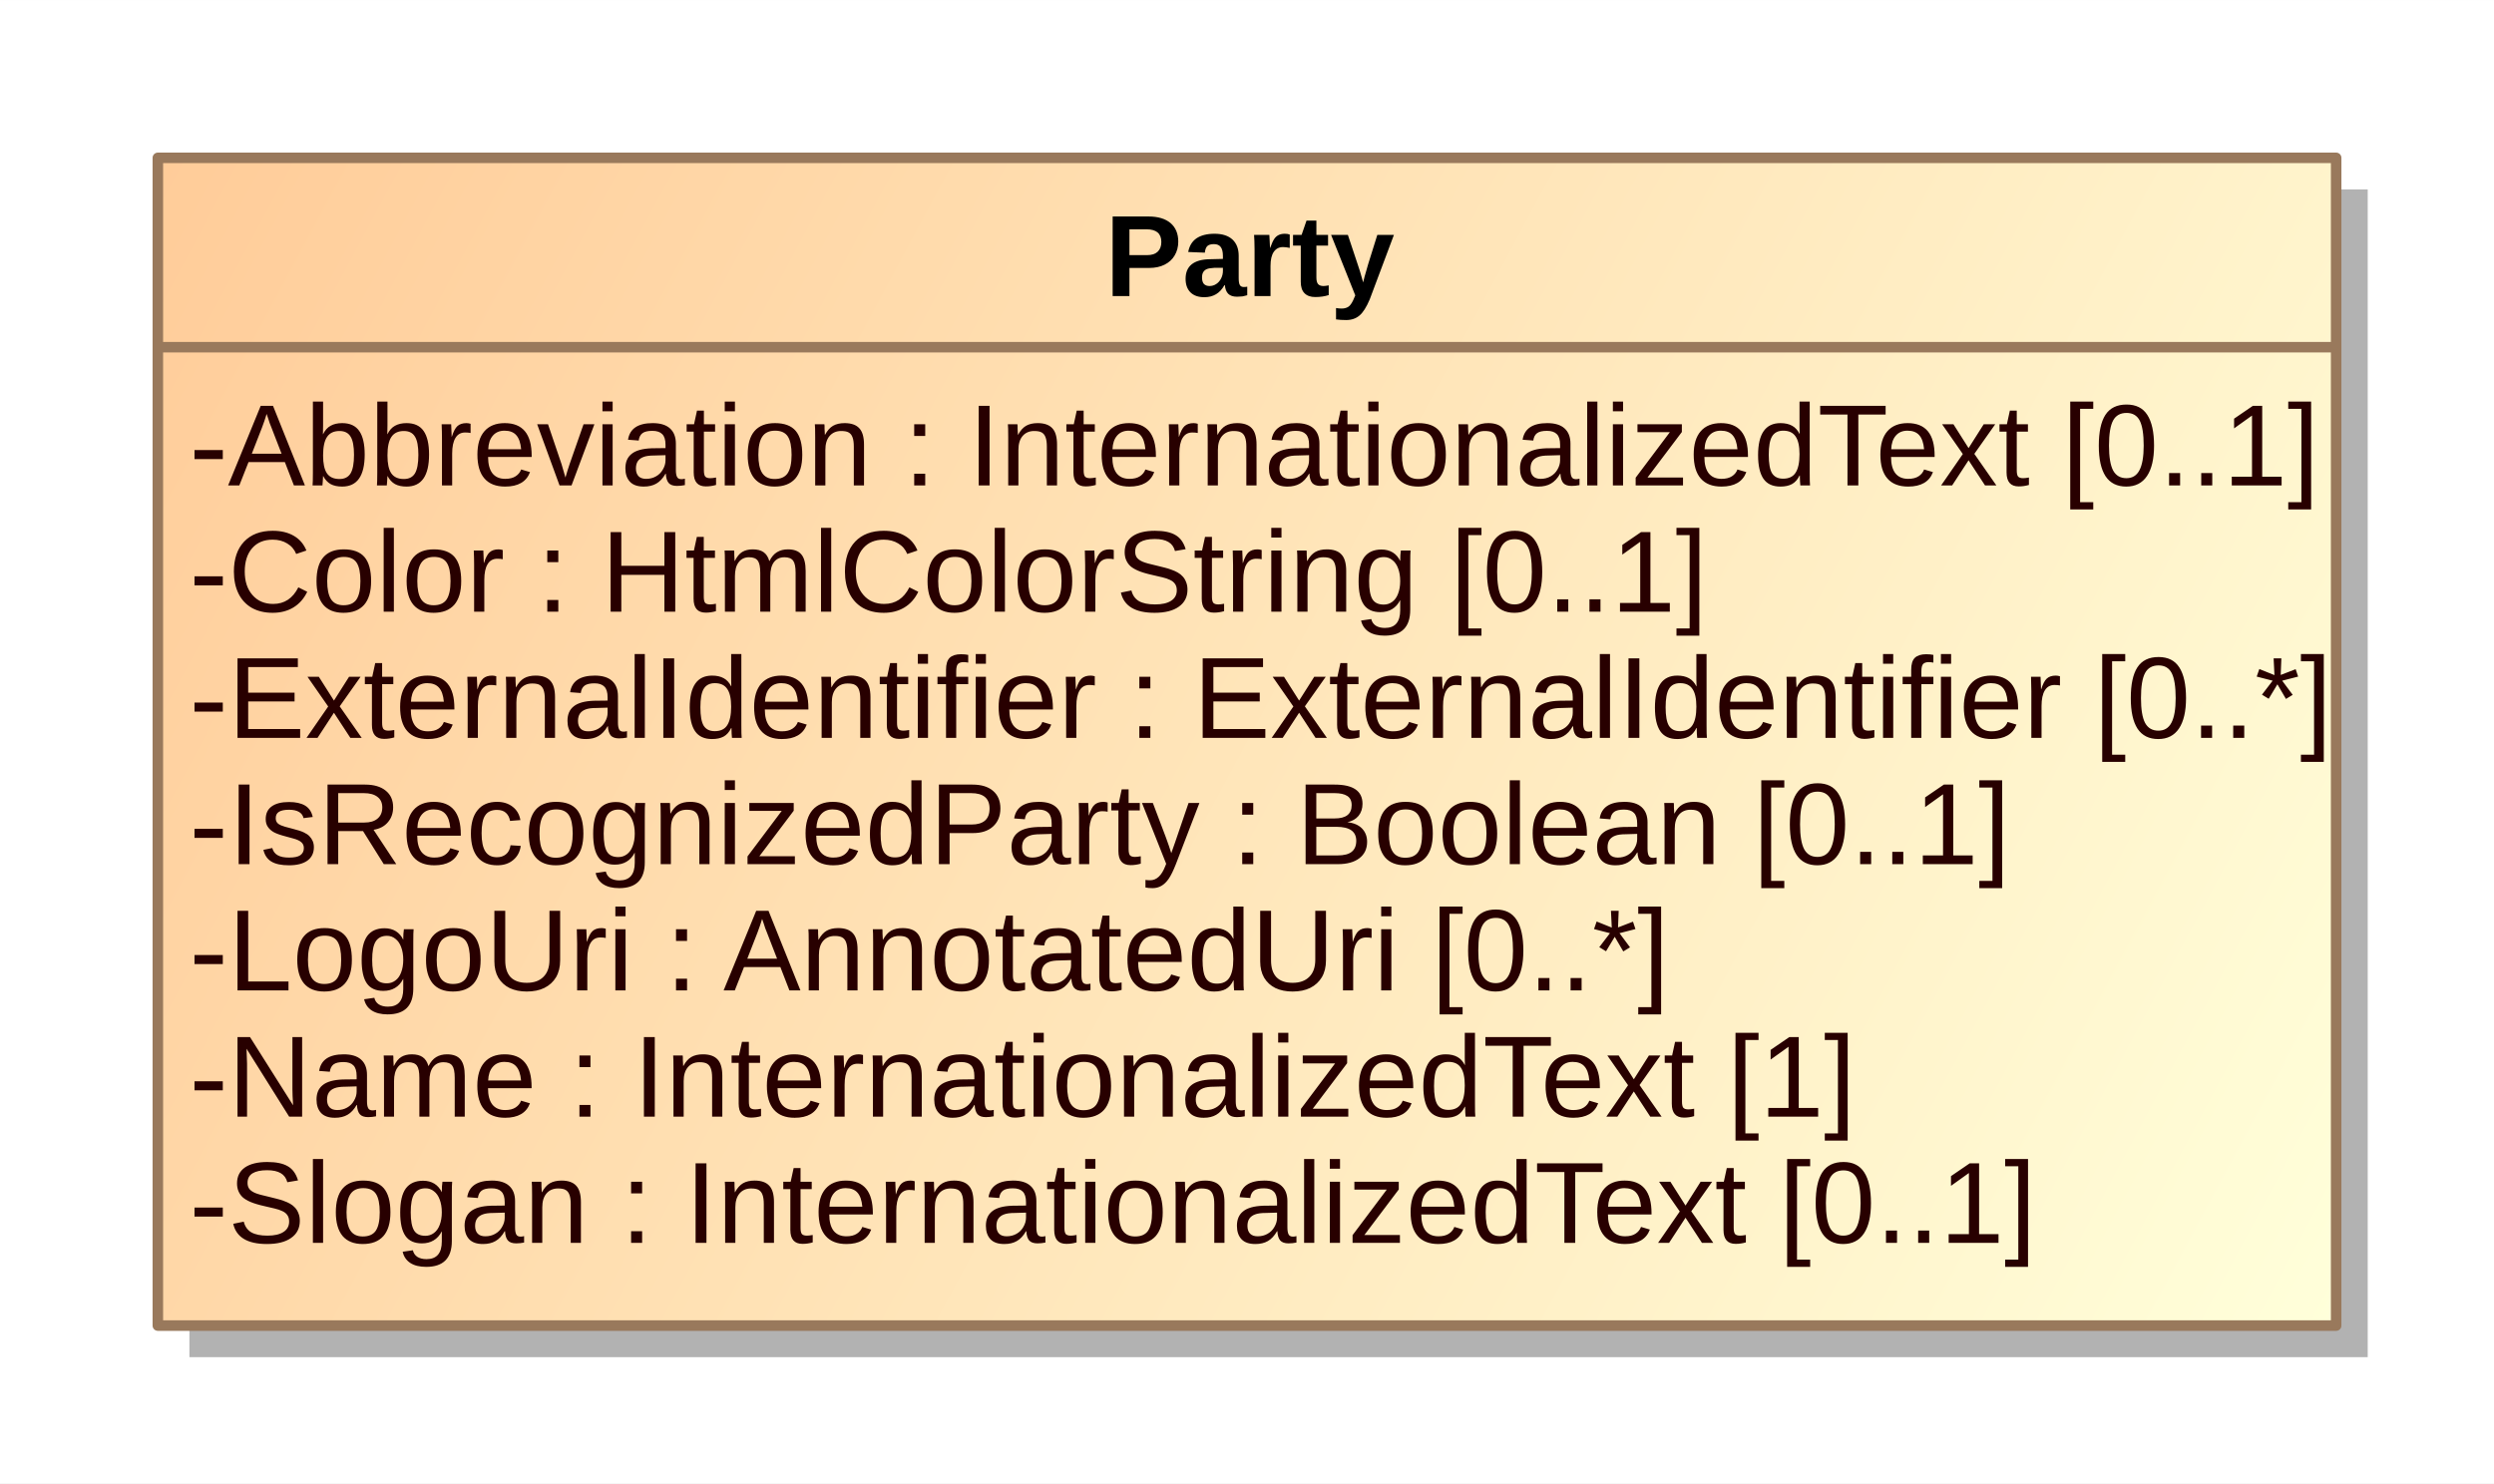
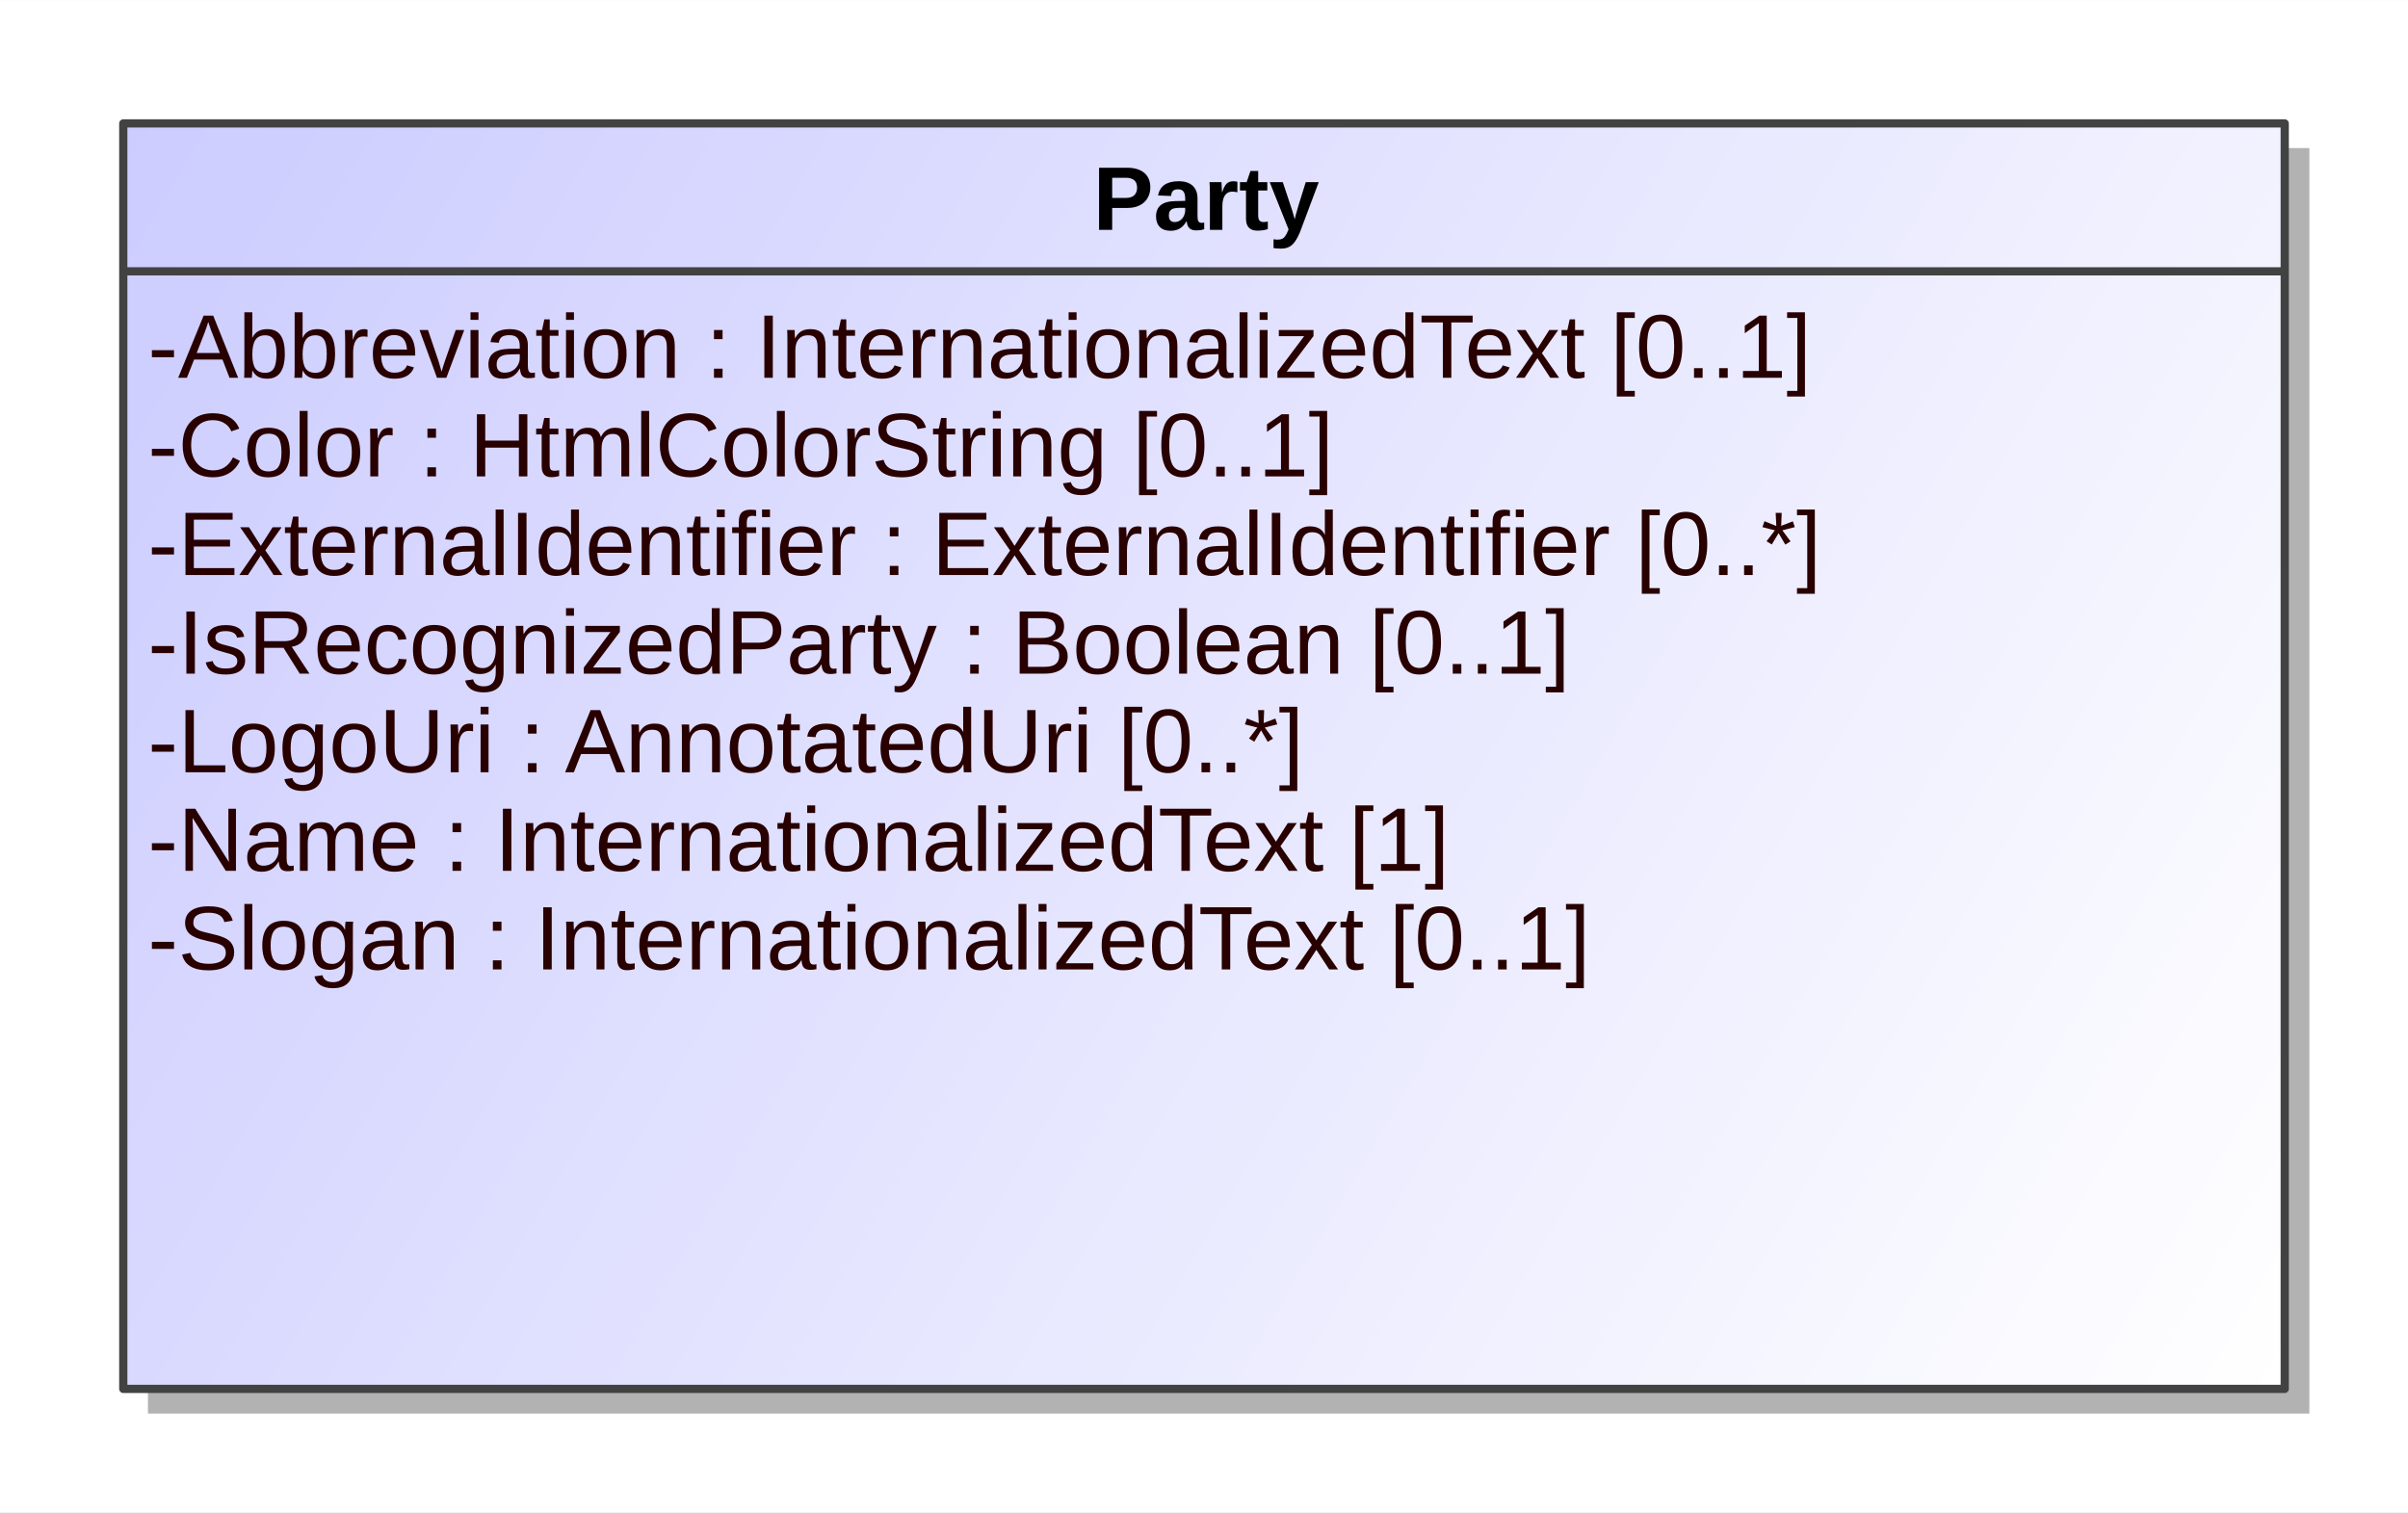
- <svg xmlns="http://www.w3.org/2000/svg" fill-opacity="1" color-rendering="auto" color-interpolation="auto" text-rendering="auto" stroke="black" stroke-linecap="square" width="2.469in" stroke-miterlimit="10" shape-rendering="auto" stroke-opacity="1" fill="black" stroke-dasharray="none" font-weight="normal" stroke-width="1" viewBox="0 0 237 141" height="1.469in" font-family="'Arial'" font-style="normal" stroke-linejoin="miter" font-size="12" stroke-dashoffset="0" image-rendering="auto">
+ <svg xmlns="http://www.w3.org/2000/svg" fill-opacity="1" color-rendering="auto" color-interpolation="auto" text-rendering="auto" stroke="black" stroke-linecap="square" width="3.052in" stroke-miterlimit="10" shape-rendering="auto" stroke-opacity="1" fill="black" stroke-dasharray="none" font-weight="normal" stroke-width="1" viewBox="0 0 293 184" height="1.917in" font-family="'Arial'" font-style="normal" stroke-linejoin="miter" font-size="12" stroke-dashoffset="0" image-rendering="auto">
  <defs id="genericDefs" />
  <g>
    <defs id="defs1">
-       <linearGradient x1="1708" gradientUnits="userSpaceOnUse" x2="1915" y1="238" y2="349" id="linearGradient1" spreadMethod="pad">
-         <stop stop-opacity="1" stop-color="rgb(255,204,153)" offset="0%" />
-         <stop stop-opacity="1" stop-color="rgb(255,255,218)" offset="100%" />
+       <linearGradient x1="1911" gradientUnits="userSpaceOnUse" x2="2174" y1="525" y2="679" id="linearGradient1" spreadMethod="pad">
+         <stop stop-opacity="1" stop-color="rgb(204,204,255)" offset="0%" />
+         <stop stop-opacity="1" stop-color="white" offset="100%" />
      </linearGradient>
      <clipPath clipPathUnits="userSpaceOnUse" id="clipPath1">
-         <path d="M0 0 L237 0 L237 141 L0 141 L0 0 Z" />
+         <path d="M0 0 L293 0 L293 184 L0 184 L0 0 Z" />
      </clipPath>
      <clipPath clipPathUnits="userSpaceOnUse" id="clipPath2">
-         <path d="M1693 223 L1930 223 L1930 364 L1693 364 L1693 223 Z" />
+         <path d="M1896 510 L2189 510 L2189 694 L1896 694 L1896 510 Z" />
      </clipPath>
    </defs>
    <g fill="white" stroke="white">
-       <rect x="0" width="237" height="141" y="0" clip-path="url(#clipPath1)" stroke="none" />
-       <rect x="1711" y="241" transform="translate(-1693,-223)" clip-path="url(#clipPath2)" fill="rgb(178,178,178)" width="207" text-rendering="geometricPrecision" height="111" stroke="none" />
-       <rect x="1708" y="238" transform="translate(-1693,-223)" clip-path="url(#clipPath2)" fill="url(#linearGradient1)" width="207" text-rendering="geometricPrecision" height="111" stroke="none" />
+       <rect x="0" width="293" height="184" y="0" clip-path="url(#clipPath1)" stroke="none" />
+       <rect x="1914" y="528" transform="translate(-1896,-510)" clip-path="url(#clipPath2)" fill="rgb(178,178,178)" width="263" text-rendering="geometricPrecision" height="154" stroke="none" />
+       <rect x="1911" y="525" transform="translate(-1896,-510)" clip-path="url(#clipPath2)" fill="url(#linearGradient1)" width="263" text-rendering="geometricPrecision" height="154" stroke="none" />
    </g>
-     <g fill="rgb(153,121,92)" text-rendering="geometricPrecision" transform="translate(-1693,-223)" stroke-linecap="butt" stroke="rgb(153,121,92)" stroke-linejoin="round">
-       <rect fill="none" x="1708" width="207" height="111" y="238" clip-path="url(#clipPath2)" />
-       <line y2="256" fill="none" x1="1708" clip-path="url(#clipPath2)" x2="1915" y1="256" />
-       <text x="1711" font-size="11" y="341.138" clip-path="url(#clipPath2)" fill="rgb(40,0,0)" stroke="none" space="preserve">-Slogan : InternationalizedText [0..1]</text>
-       <text x="1711" font-size="11" y="329.138" clip-path="url(#clipPath2)" fill="rgb(40,0,0)" stroke="none" space="preserve">-Name : InternationalizedText [1]</text>
-       <text x="1711" font-size="11" y="317.138" clip-path="url(#clipPath2)" fill="rgb(40,0,0)" stroke="none" space="preserve">-LogoUri : AnnotatedUri [0..*]</text>
-       <text x="1711" font-size="11" y="305.138" clip-path="url(#clipPath2)" fill="rgb(40,0,0)" stroke="none" space="preserve">-IsRecognizedParty : Boolean [0..1]</text>
-       <text x="1711" font-size="11" y="293.138" clip-path="url(#clipPath2)" fill="rgb(40,0,0)" stroke="none" space="preserve">-ExternalIdentifier : ExternalIdentifier [0..*]</text>
-       <text x="1711" font-size="11" y="281.138" clip-path="url(#clipPath2)" fill="rgb(40,0,0)" stroke="none" space="preserve">-Color : HtmlColorString [0..1]</text>
-       <text x="1711" font-size="11" y="269.138" clip-path="url(#clipPath2)" fill="rgb(40,0,0)" stroke="none" space="preserve">-Abbreviation : InternationalizedText [0..1]</text>
+     <g fill="rgb(66,66,66)" text-rendering="geometricPrecision" transform="translate(-1896,-510)" stroke-linecap="butt" stroke="rgb(66,66,66)" stroke-linejoin="round">
+       <rect fill="none" x="1911" width="263" height="154" y="525" clip-path="url(#clipPath2)" />
+       <line y2="543" fill="none" x1="1911" clip-path="url(#clipPath2)" x2="2174" y1="543" />
+       <text x="1914" font-size="11" y="627.958" clip-path="url(#clipPath2)" fill="rgb(40,0,0)" stroke="none" space="preserve">-Slogan : InternationalizedText [0..1]</text>
+       <text x="1914" font-size="11" y="615.958" clip-path="url(#clipPath2)" fill="rgb(40,0,0)" stroke="none" space="preserve">-Name : InternationalizedText [1]</text>
+       <text x="1914" font-size="11" y="603.958" clip-path="url(#clipPath2)" fill="rgb(40,0,0)" stroke="none" space="preserve">-LogoUri : AnnotatedUri [0..*]</text>
+       <text x="1914" font-size="11" y="591.958" clip-path="url(#clipPath2)" fill="rgb(40,0,0)" stroke="none" space="preserve">-IsRecognizedParty : Boolean [0..1]</text>
+       <text x="1914" font-size="11" y="579.958" clip-path="url(#clipPath2)" fill="rgb(40,0,0)" stroke="none" space="preserve">-ExternalIdentifier : ExternalIdentifier [0..*]</text>
+       <text x="1914" font-size="11" y="567.958" clip-path="url(#clipPath2)" fill="rgb(40,0,0)" stroke="none" space="preserve">-Color : HtmlColorString [0..1]</text>
+       <text x="1914" font-size="11" y="555.958" clip-path="url(#clipPath2)" fill="rgb(40,0,0)" stroke="none" space="preserve">-Abbreviation : InternationalizedText [0..1]</text>
    </g>
-     <g text-rendering="geometricPrecision" font-size="11" font-weight="bold" transform="translate(-1693,-223)" stroke-linecap="butt" stroke-linejoin="round">
-       <text x="1798" space="preserve" y="251.138" clip-path="url(#clipPath2)" stroke="none">Party</text>
+     <g text-rendering="geometricPrecision" font-size="11" font-weight="bold" transform="translate(-1896,-510)" stroke-linecap="butt" stroke-linejoin="round">
+       <text x="2029" space="preserve" y="537.958" clip-path="url(#clipPath2)" stroke="none">Party</text>
    </g>
  </g>
</svg>
